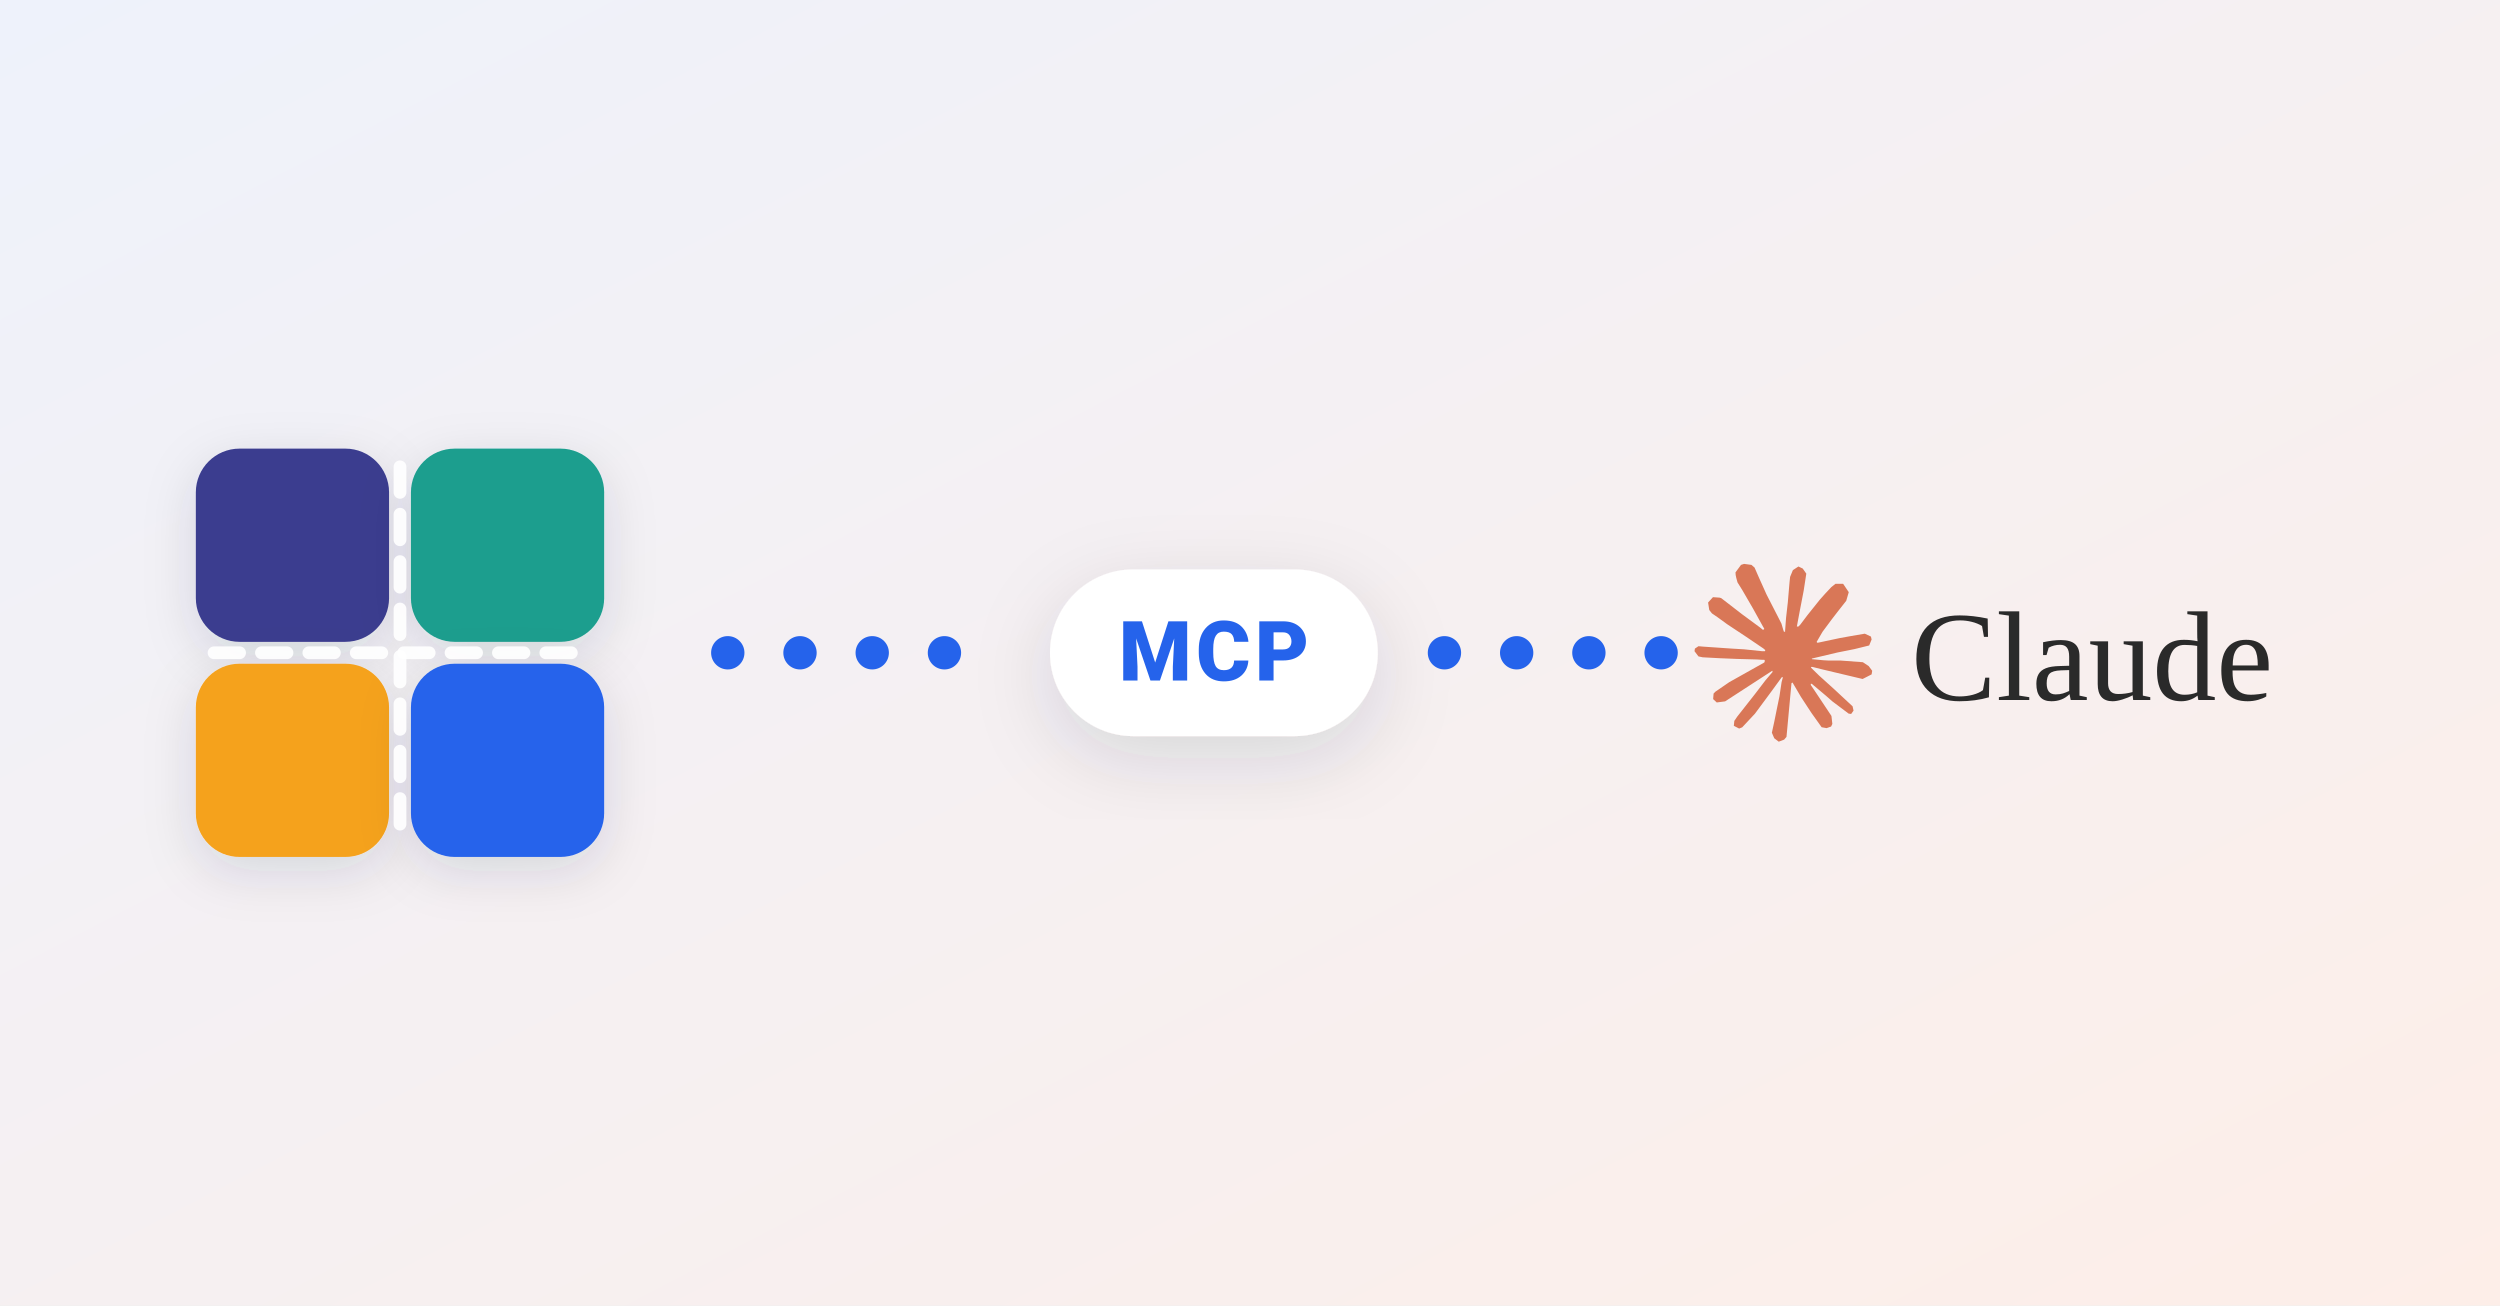
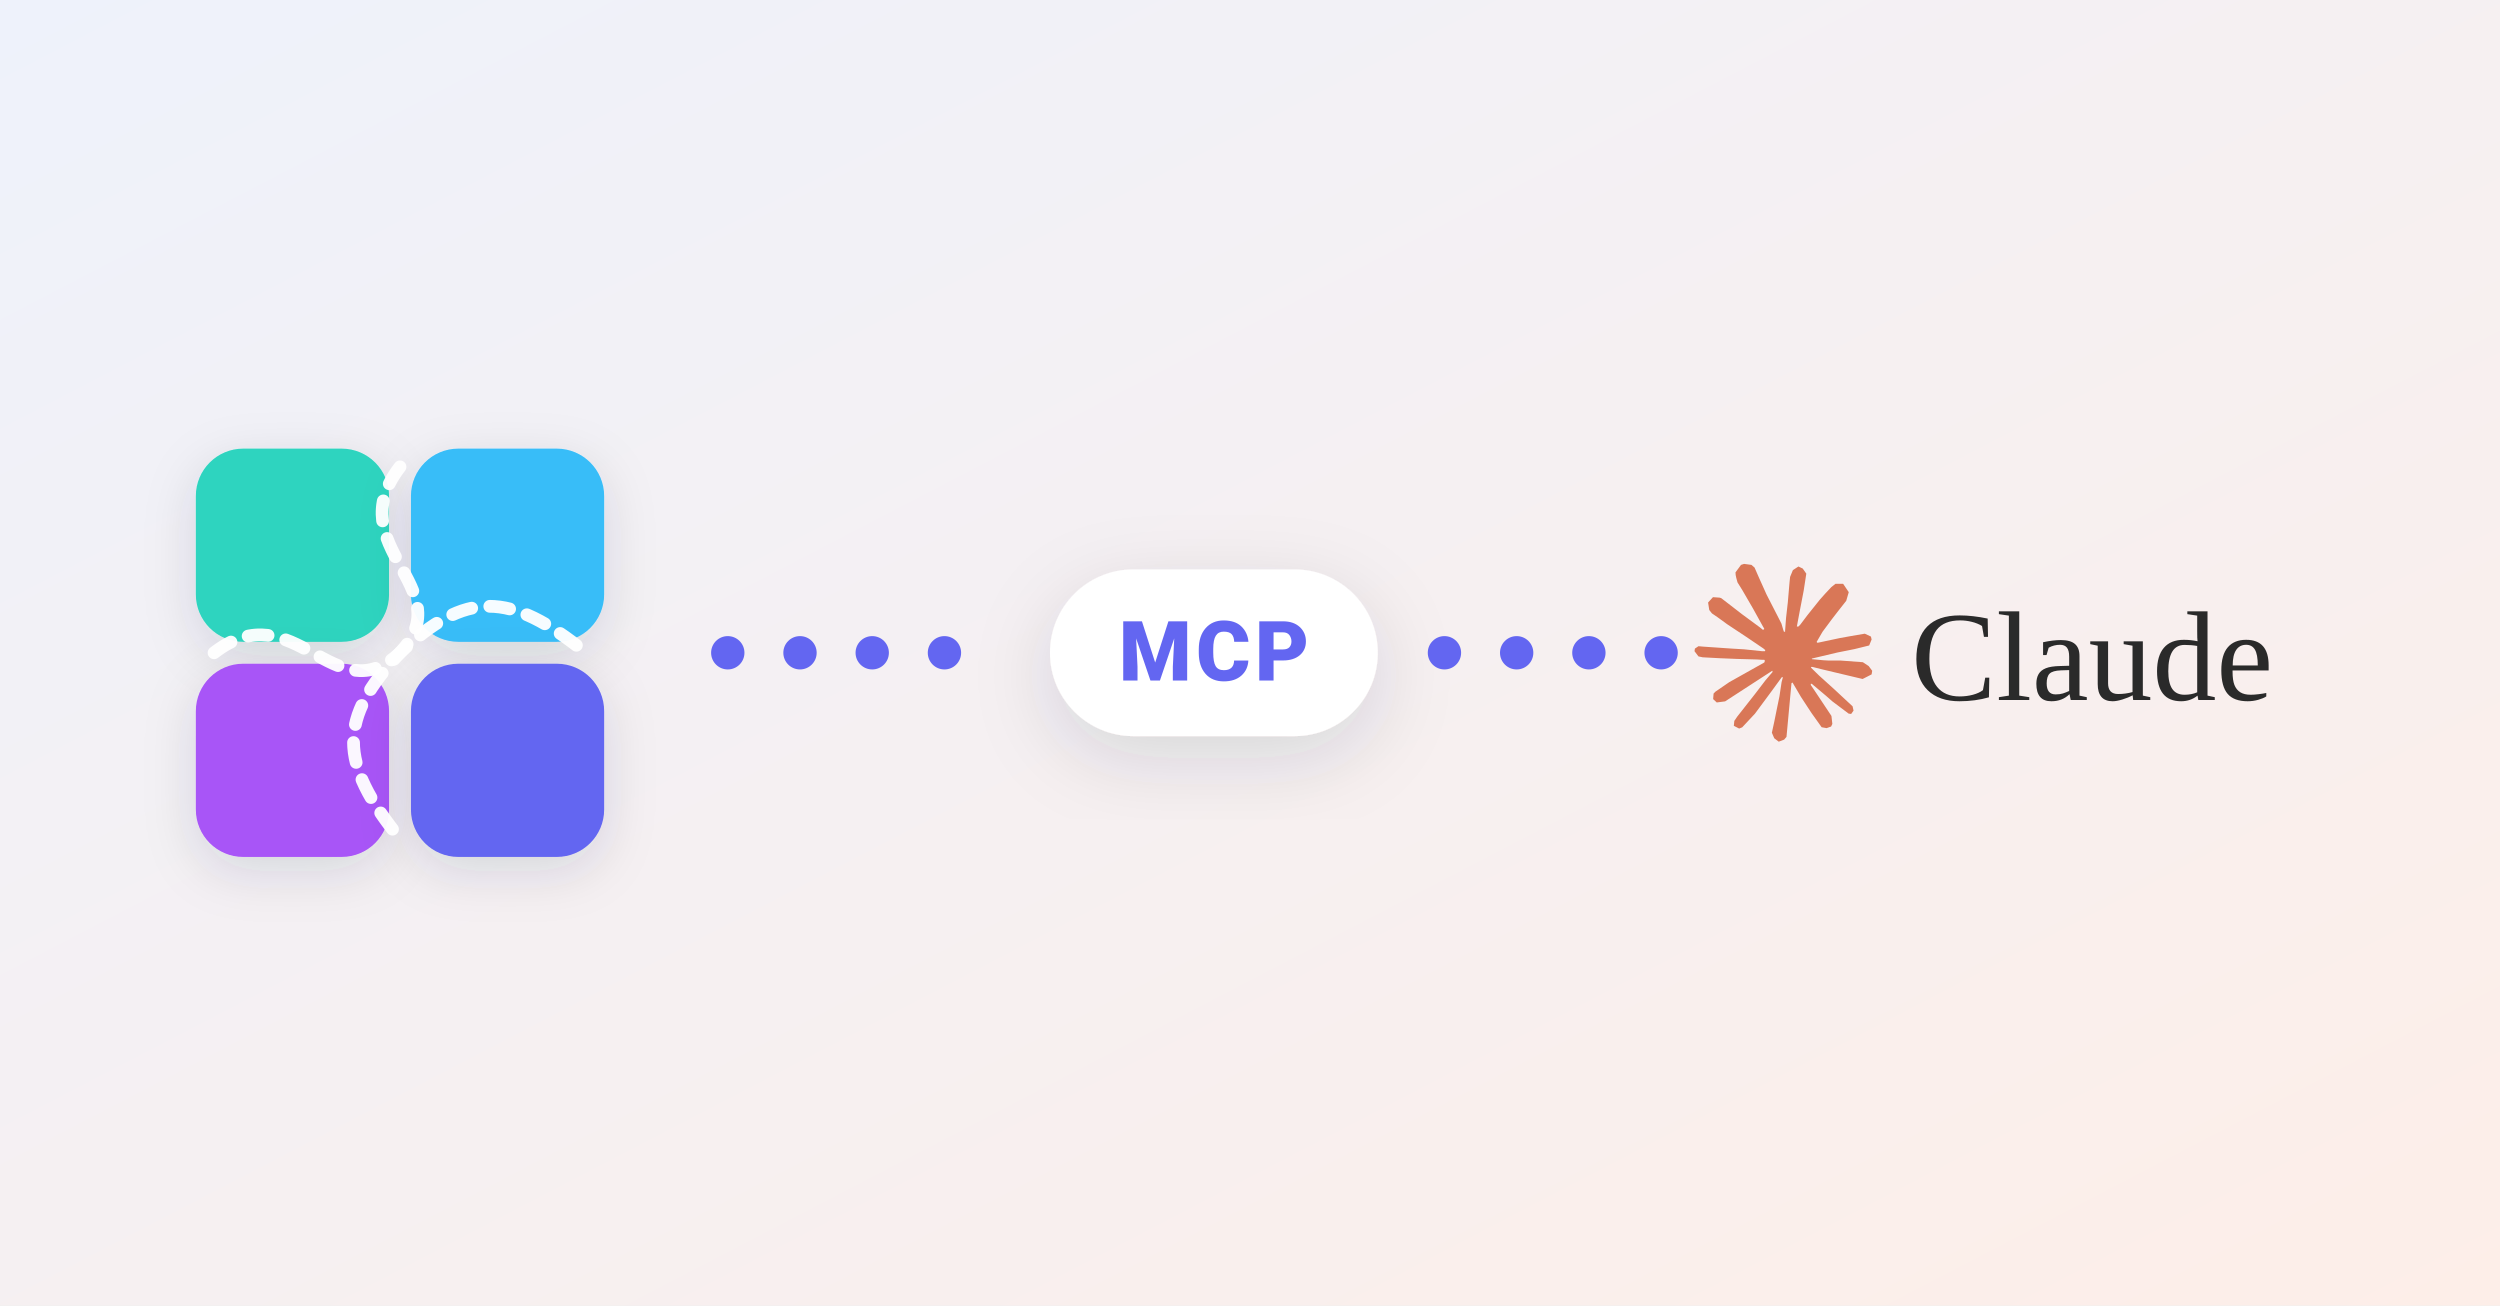
<svg xmlns="http://www.w3.org/2000/svg" viewBox="0 0 900 470" width="900" height="470" role="img" aria-label="Connect Quilt to Claude via MCP">
  <defs>
    <linearGradient id="bg" x1="0" y1="0" x2="1" y2="1">
      <stop offset="0" stop-color="#eef2fb" />
      <stop offset="1" stop-color="#fdeee8" />
    </linearGradient>
    <filter id="soft" x="-50%" y="-50%" width="200%" height="200%">
      <feDropShadow dx="0" dy="8" stdDeviation="14" flood-color="#1f2a44" flood-opacity="0.13" />
    </filter>
  </defs>
  <rect width="900" height="470" fill="url(#bg)" />
  <g transform="translate(60,151) scale(0.65625)">
-     <rect x="16" y="16" width="106" height="106" rx="24" fill="#3B3D8F" filter="url(#soft)" />
-     <rect x="134" y="16" width="106" height="106" rx="24" fill="#1F9E8E" filter="url(#soft)" />
-     <rect x="16" y="134" width="106" height="106" rx="24" fill="#F5A21E" filter="url(#soft)" />
-     <rect x="134" y="134" width="106" height="106" rx="24" fill="#2563EB" filter="url(#soft)" />
-     <g stroke="#FFFFFF" stroke-opacity="0.92" stroke-width="7" stroke-linecap="round" stroke-dasharray="14 12">
-       <line x1="128" y1="26" x2="128" y2="230" />
-       <line x1="26" y1="128" x2="230" y2="128" />
+     <rect x="16" y="16" width="106" height="106" rx="26" fill="#2DD4BF" filter="url(#soft)" />
+     <rect x="134" y="16" width="106" height="106" rx="26" fill="#38BDF8" filter="url(#soft)" />
+     <rect x="16" y="134" width="106" height="106" rx="26" fill="#A855F7" filter="url(#soft)" />
+     <rect x="134" y="134" width="106" height="106" rx="26" fill="#6366F1" filter="url(#soft)" />
+     <g stroke="#FFFFFF" stroke-opacity="0.95" stroke-width="7" stroke-linecap="round" fill="none" stroke-dasharray="11 10">
+       <path d="M26 128 C 70 94, 92 162, 128 128 S 188 94, 230 128" />
+       <path d="M128 26 C 94 70, 162 92, 128 128 S 94 188, 128 230" />
    </g>
  </g>
-   <g fill="#2563EB">
+   <g fill="#6366F1">
    <circle cx="262" cy="235" r="6" />
    <circle cx="288" cy="235" r="6" />
    <circle cx="314" cy="235" r="6" />
    <circle cx="340" cy="235" r="6" />
  </g>
  <rect x="378" y="205" width="118" height="60" rx="30" fill="#FFFFFF" filter="url(#soft)" />
-   <text x="437" y="245" text-anchor="middle" font-family="-apple-system, 'Segoe UI', Roboto, Helvetica, Arial, sans-serif" font-size="30" font-weight="800" fill="#2563EB" letter-spacing="1.5">MCP</text>
-   <g fill="#2563EB">
+   <text x="437" y="245" text-anchor="middle" font-family="-apple-system, 'Segoe UI', Roboto, Helvetica, Arial, sans-serif" font-size="30" font-weight="800" fill="#6366F1" letter-spacing="1.5">MCP</text>
+   <g fill="#6366F1">
    <circle cx="520" cy="235" r="6" />
    <circle cx="546" cy="235" r="6" />
    <circle cx="572" cy="235" r="6" />
    <circle cx="598" cy="235" r="6" />
  </g>
  <g transform="translate(610,203) scale(2.667)">
    <path fill="#D97757" d="m4.714 15.956 4.717-2.647.079-.231-.079-.128h-.231l-.789-.049-2.696-.073-2.337-.097-2.265-.121-.571-.121-.534-.704.055-.352.48-.322.686.061 1.518.103 2.277.158 1.651.097 2.447.255h.389l.055-.158-.134-.097-.103-.097L6.973 9.836l-2.55-1.688-1.336-.971-.723-.492-.364-.461-.158-1.008.656-.723.88.061.225.061.892.686 1.906 1.475 2.489 1.834.364.303.146-.103.018-.073-.164-.273-1.354-2.447-1.445-2.489-.643-1.032-.17-.619c-.061-.255-.103-.467-.103-.729L6.287.134 6.7 0l.996.134.419.364.619 1.415 1.002 2.228 1.554 3.03.455.898.243.832.091.255h.158v-.146l.128-1.706.237-2.095.231-2.696.079-.759.376-.911.747-.492.583.279.48.686-.067.443-.285 1.852-.559 2.902-.364 1.943h.212l.243-.243.984-1.305 1.651-2.064.729-.82.85-.905.546-.431h1.032l.759 1.129-.34 1.166-1.062 1.348-.88 1.141-1.263 1.7-.789 1.36.073.109.188-.018 2.853-.607 1.542-.279 1.84-.316.832.389.091.395-.328.807-1.967.486-2.307.461-3.436.814-.043.03.049.061 1.548.146.662.036h1.621l3.018.225.789.522.474.638-.079.486-1.214.619-1.639-.389-3.825-.911-1.311-.328h-.182v.109l1.093 1.069 2.003 1.809 2.507 2.331.128.577-.322.455-.34-.049-2.204-1.657-.85-.747-1.925-1.621h-.128v.17l.443.65 2.344 3.521.121 1.081-.17.352-.607.212-.668-.121-1.372-1.925L14.38 17.959l-1.141-1.943-.14.079-.674 7.255-.316.37-.729.279-.607-.461-.322-.747.322-1.475.389-1.925.316-1.53.285-1.9.17-.631-.012-.043-.14.018-1.433 1.967-2.18 2.945-1.724 1.846-.413.164-.716-.37.067-.662.401-.589 2.386-3.036 1.439-1.882.929-1.087-.006-.158h-.055l-6.338 4.116-1.129.146-.486-.455.061-.747.231-.243 1.906-1.311Z" />
  </g>
  <text x="688" y="252" font-family="Georgia, 'Times New Roman', serif" font-size="46" font-weight="500" fill="#2A2A2A">Claude</text>
</svg>
